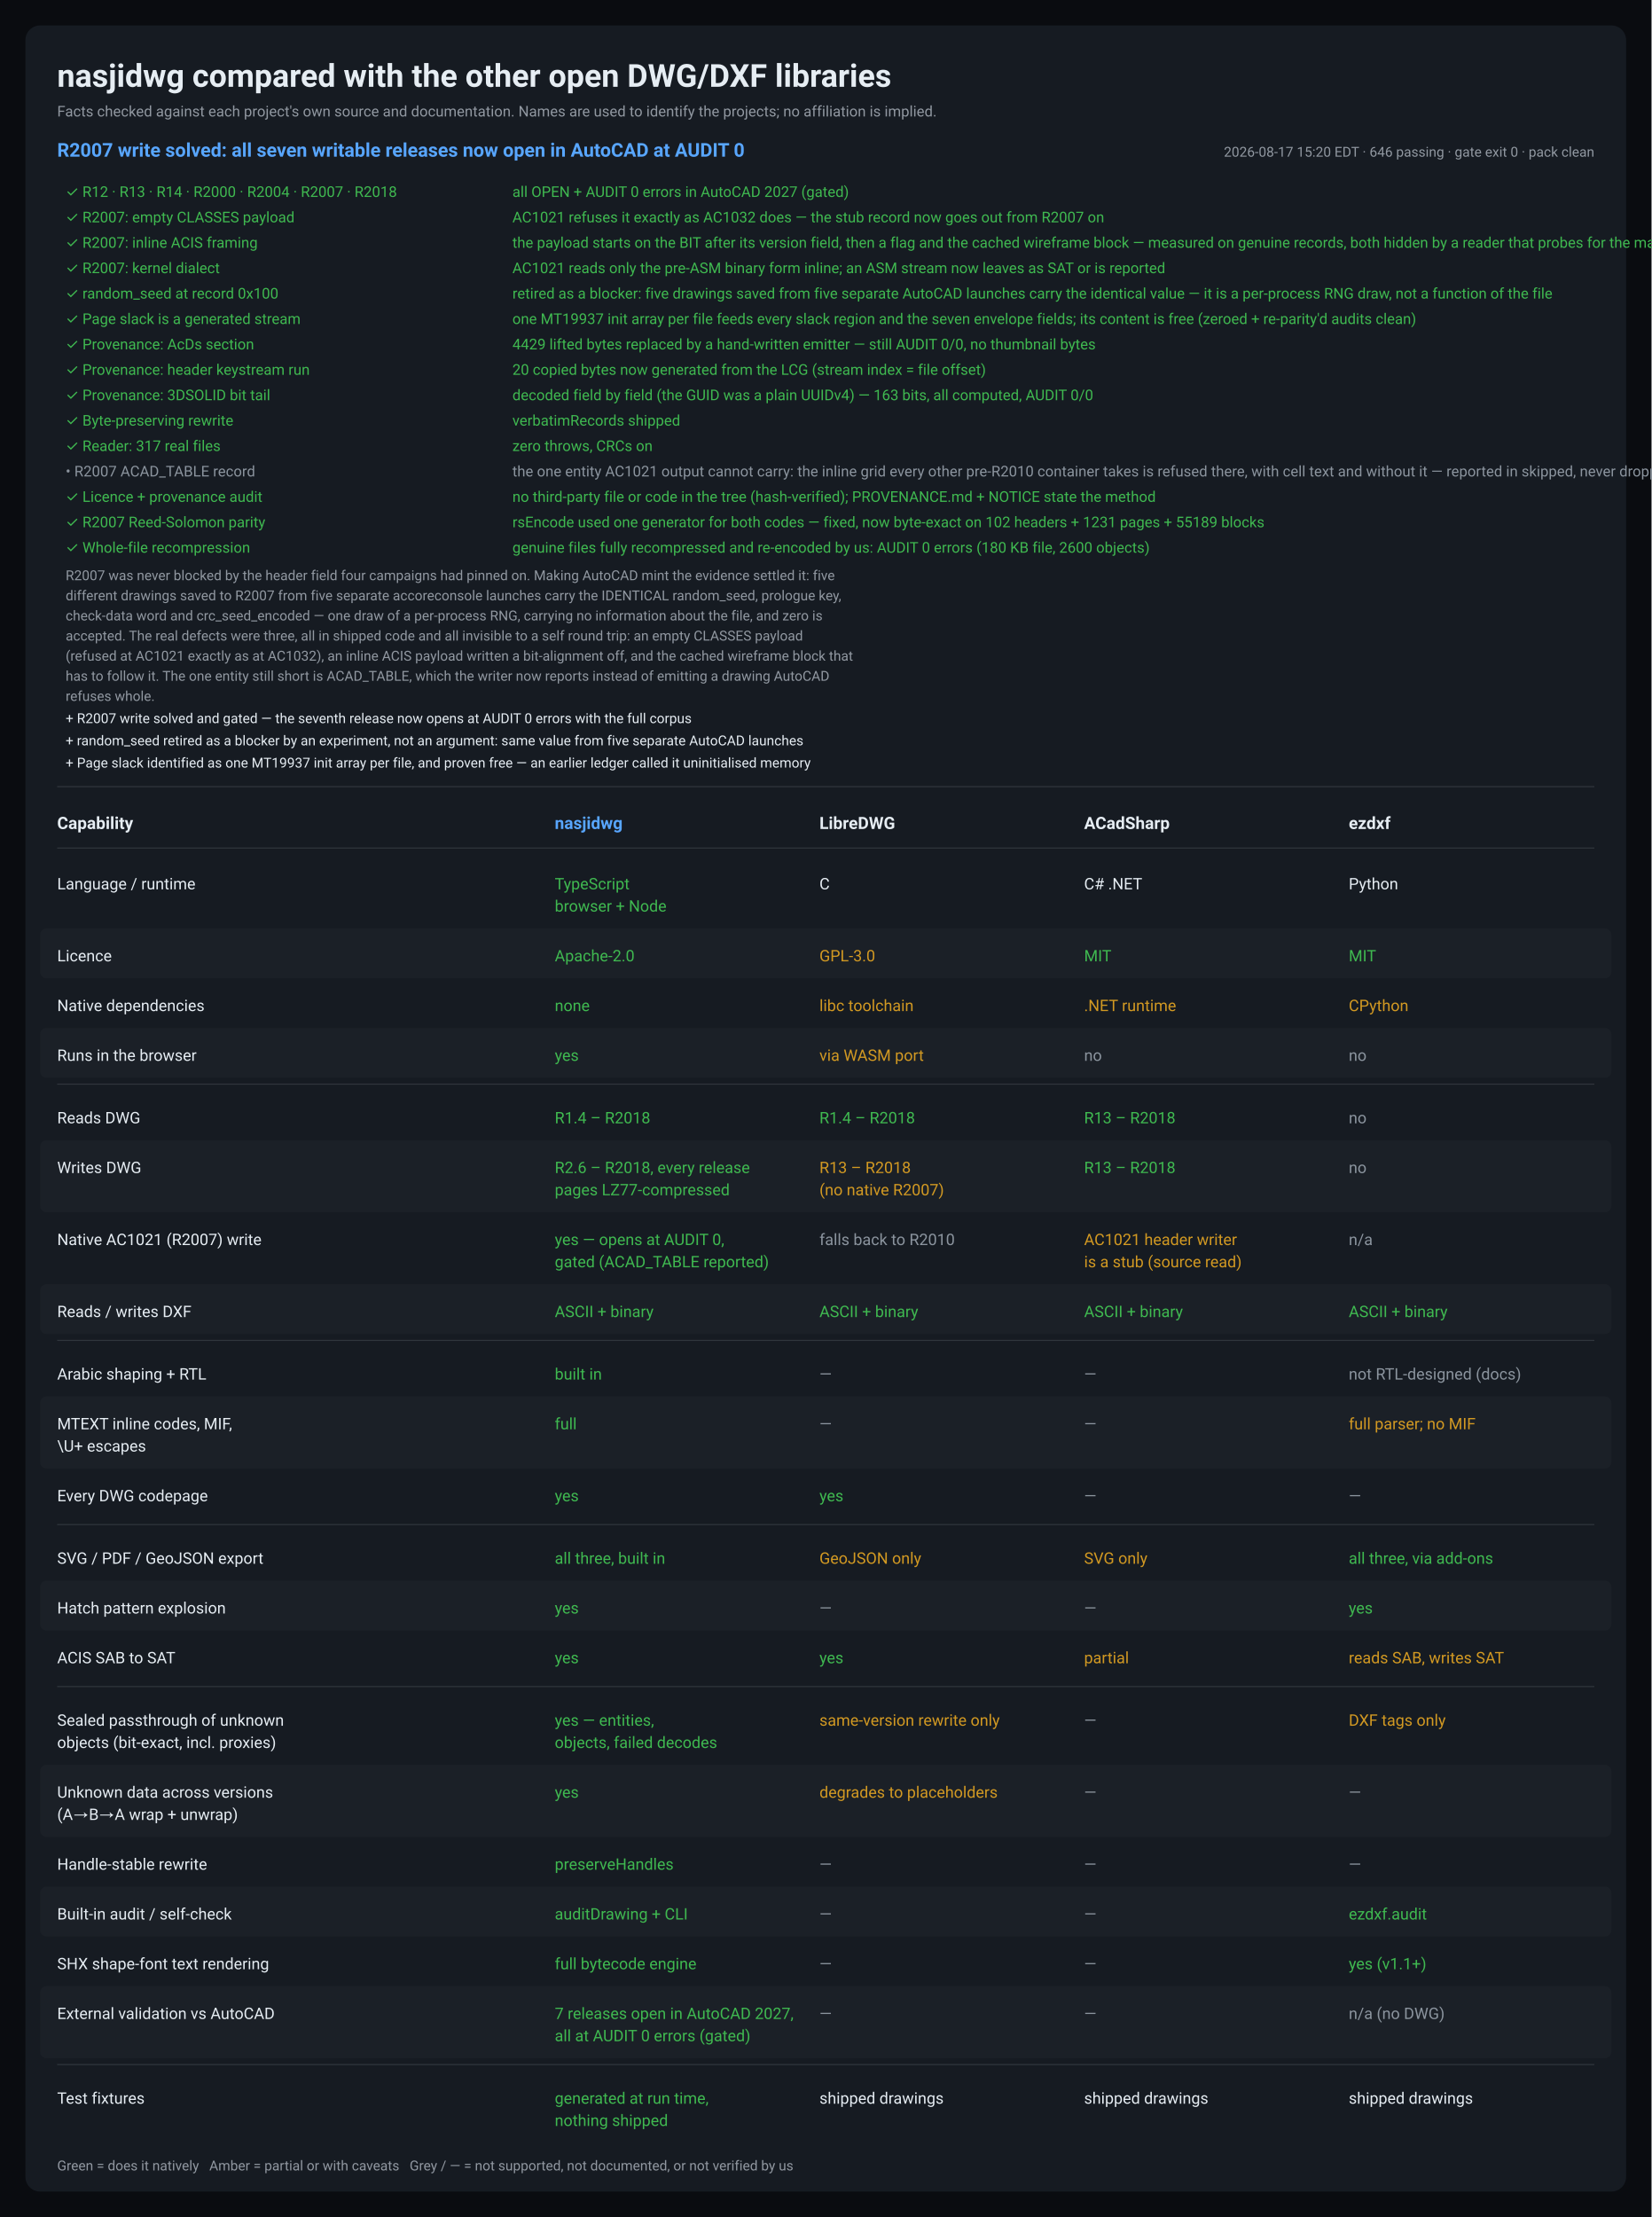
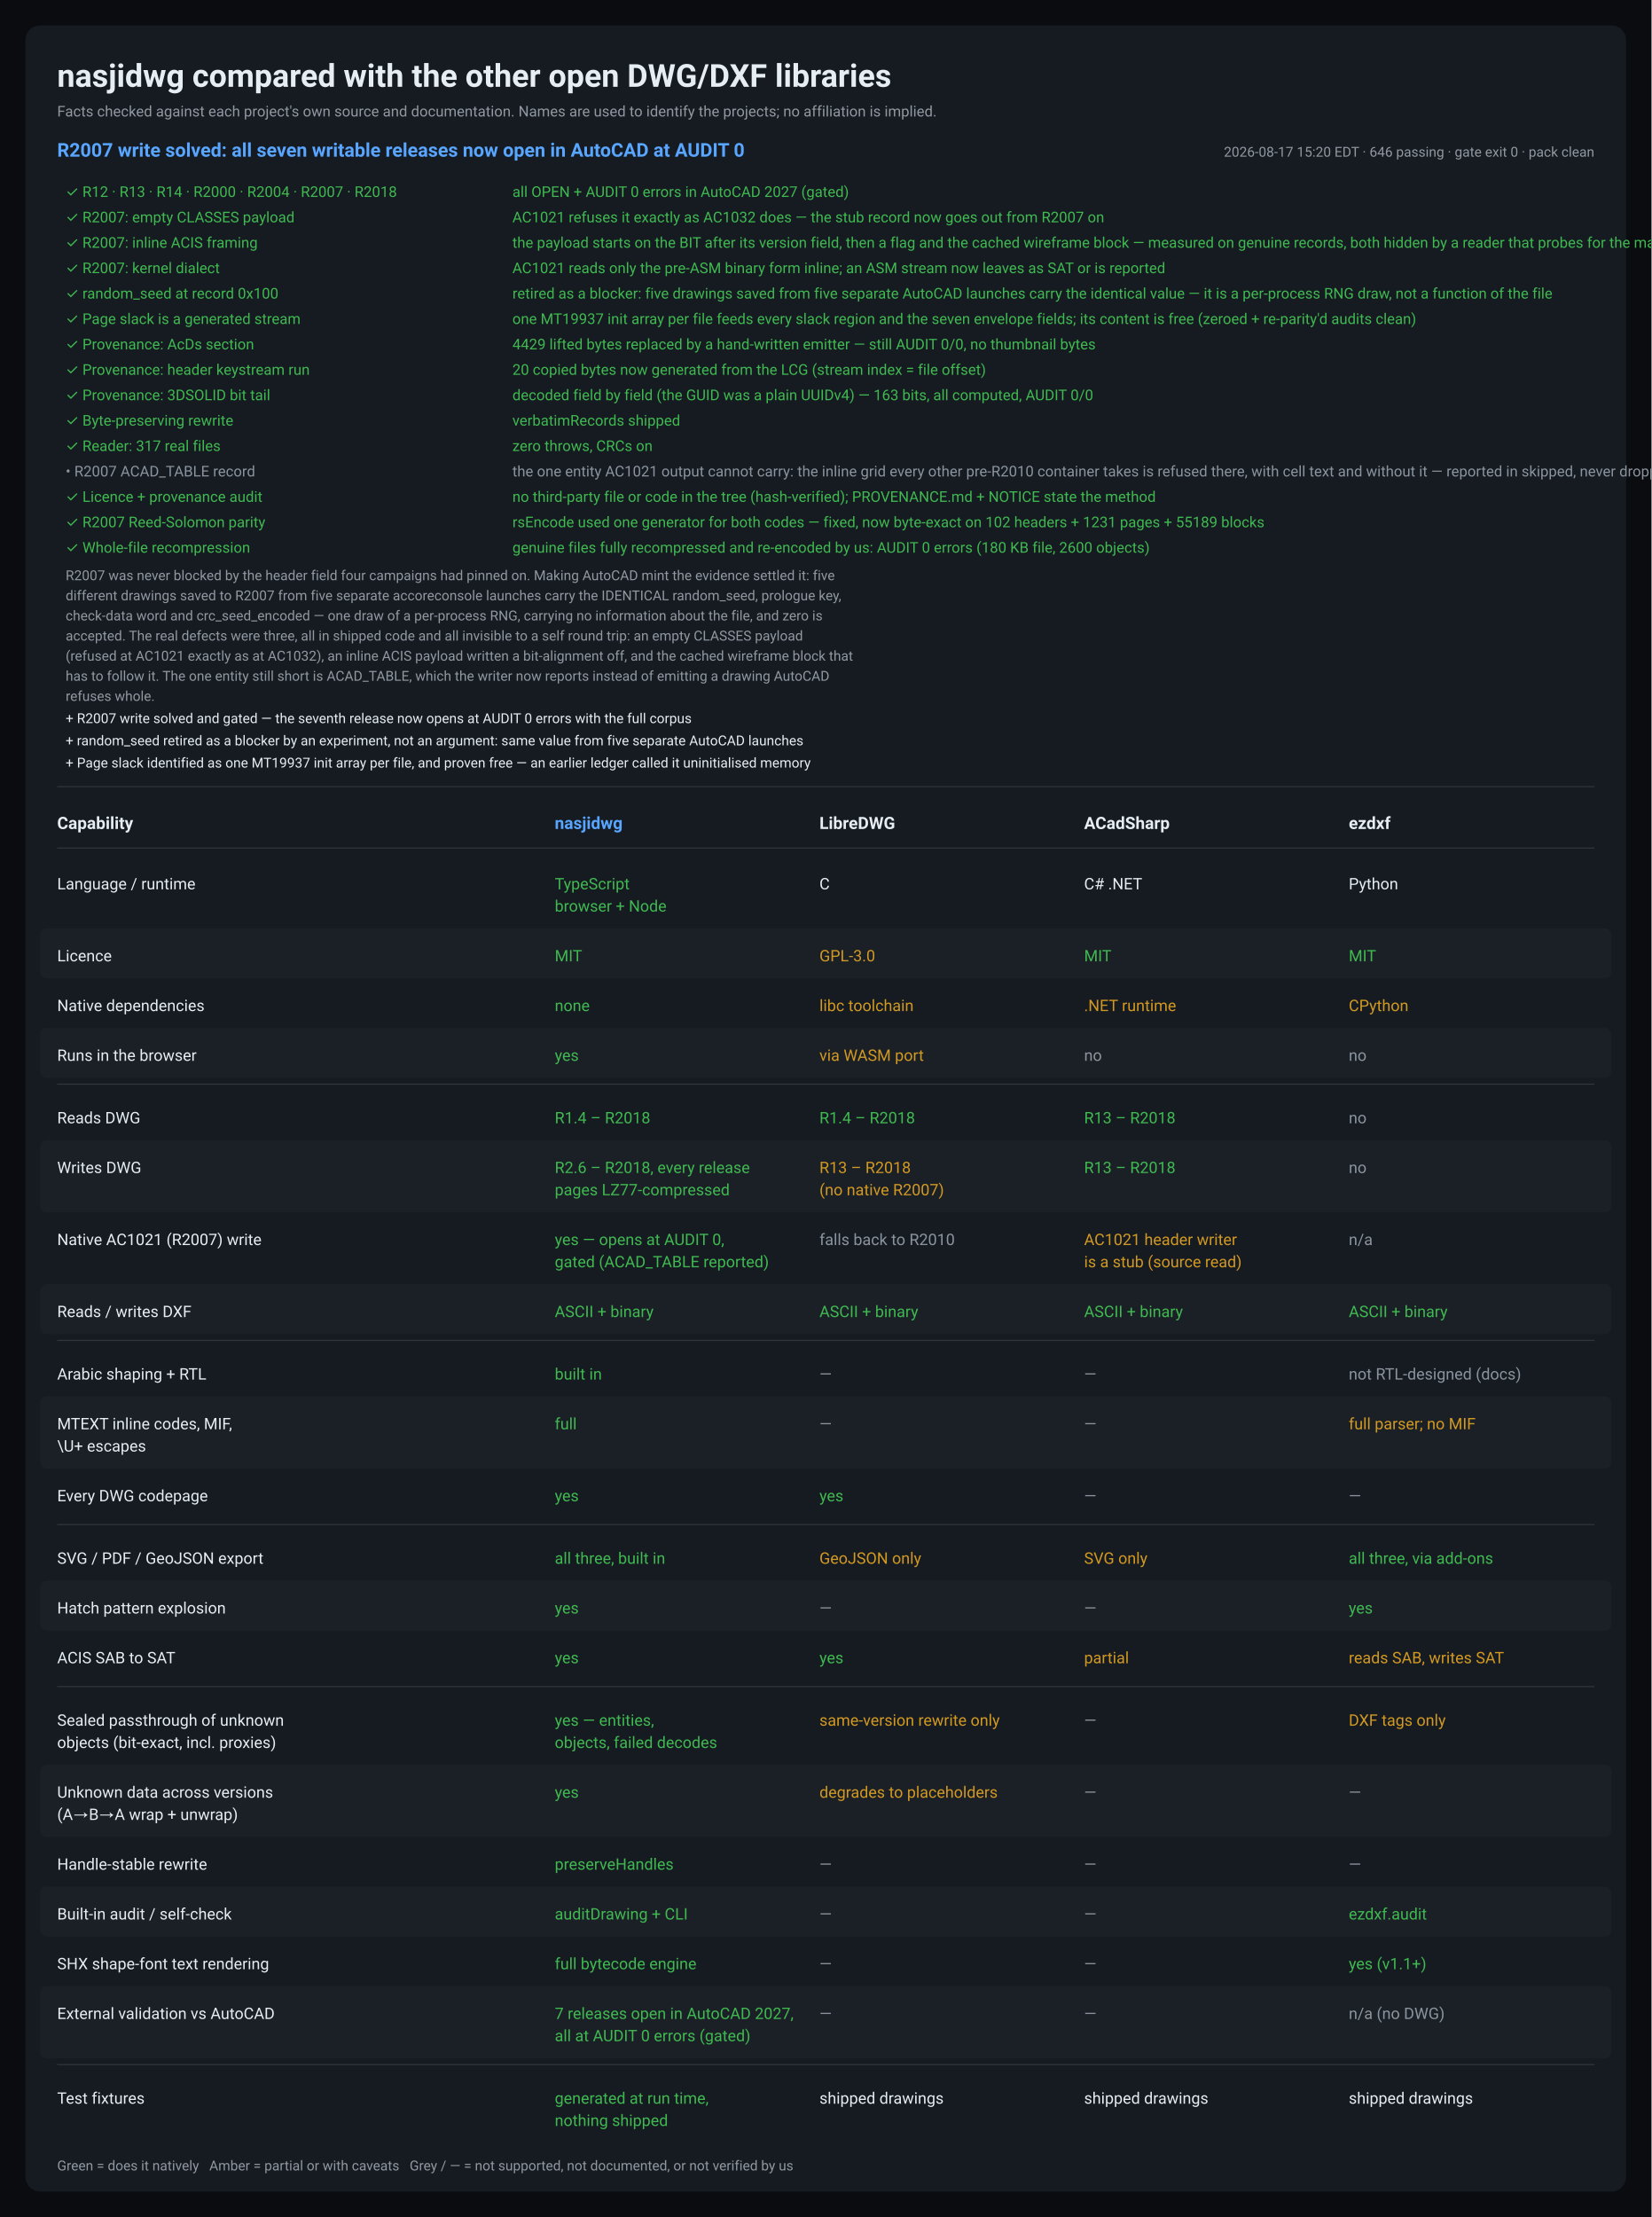
<svg xmlns="http://www.w3.org/2000/svg" width="1560" height="2094" viewBox="0 0 1560 2094" font-family="Segoe UI, -apple-system, Roboto, Helvetica, Arial, sans-serif">
  <rect width="1560" height="2094" fill="#0a0c10" />
  <rect x="24" y="24" width="1512" height="2046" rx="14" fill="#161b22" />
  <text x="54" y="82" font-size="30" font-weight="700" fill="#e6edf3">nasjidwg compared with the other open DWG/DXF libraries</text>
  <text x="54" y="110" font-size="14" fill="#9198a1">Facts checked against each project's own source and documentation. Names are used to identify the projects; no affiliation is implied.</text>
  <text x="54" y="148" font-size="18" font-weight="700" fill="#58a6ff">R2007 write solved: all seven writable releases now open in AutoCAD at AUDIT 0</text>
  <text x="1506" y="148" text-anchor="end" font-size="13" fill="#9198a1">2026-08-17 15:20 EDT   ·   646 passing · gate exit 0 · pack clean</text>
  <text x="62" y="186" font-size="14" fill="#3fb950">✓  R12 · R13 · R14 · R2000 · R2004 · R2007 · R2018</text>
  <text x="484" y="186" font-size="14" fill="#3fb950">all OPEN + AUDIT 0 errors in AutoCAD 2027 (gated)</text>
  <text x="62" y="210" font-size="14" fill="#3fb950">✓  R2007: empty CLASSES payload</text>
  <text x="484" y="210" font-size="14" fill="#3fb950">AC1021 refuses it exactly as AC1032 does — the stub record now goes out from R2007 on</text>
  <text x="62" y="234" font-size="14" fill="#3fb950">✓  R2007: inline ACIS framing</text>
  <text x="484" y="234" font-size="14" fill="#3fb950">the payload starts on the BIT after its version field, then a flag and the cached wireframe block — measured on genuine records, both hidden by a reader that probes for the magic</text>
  <text x="62" y="258" font-size="14" fill="#3fb950">✓  R2007: kernel dialect</text>
  <text x="484" y="258" font-size="14" fill="#3fb950">AC1021 reads only the pre-ASM binary form inline; an ASM stream now leaves as SAT or is reported</text>
  <text x="62" y="282" font-size="14" fill="#3fb950">✓  random_seed at record 0x100</text>
  <text x="484" y="282" font-size="14" fill="#3fb950">retired as a blocker: five drawings saved from five separate AutoCAD launches carry the identical value — it is a per-process RNG draw, not a function of the file</text>
  <text x="62" y="306" font-size="14" fill="#3fb950">✓  Page slack is a generated stream</text>
  <text x="484" y="306" font-size="14" fill="#3fb950">one MT19937 init array per file feeds every slack region and the seven envelope fields; its content is free (zeroed + re-parity'd audits clean)</text>
  <text x="62" y="330" font-size="14" fill="#3fb950">✓  Provenance: AcDs section</text>
  <text x="484" y="330" font-size="14" fill="#3fb950">4429 lifted bytes replaced by a hand-written emitter — still AUDIT 0/0, no thumbnail bytes</text>
  <text x="62" y="354" font-size="14" fill="#3fb950">✓  Provenance: header keystream run</text>
  <text x="484" y="354" font-size="14" fill="#3fb950">20 copied bytes now generated from the LCG (stream index = file offset)</text>
  <text x="62" y="378" font-size="14" fill="#3fb950">✓  Provenance: 3DSOLID bit tail</text>
  <text x="484" y="378" font-size="14" fill="#3fb950">decoded field by field (the GUID was a plain UUIDv4) — 163 bits, all computed, AUDIT 0/0</text>
  <text x="62" y="402" font-size="14" fill="#3fb950">✓  Byte-preserving rewrite</text>
  <text x="484" y="402" font-size="14" fill="#3fb950">verbatimRecords shipped</text>
  <text x="62" y="426" font-size="14" fill="#3fb950">✓  Reader: 317 real files</text>
  <text x="484" y="426" font-size="14" fill="#3fb950">zero throws, CRCs on</text>
  <text x="62" y="450" font-size="14" fill="#8b949e">•  R2007 ACAD_TABLE record</text>
  <text x="484" y="450" font-size="14" fill="#8b949e">the one entity AC1021 output cannot carry: the inline grid every other pre-R2010 container takes is refused there, with cell text and without it — reported in skipped, never dropped silently</text>
  <text x="62" y="474" font-size="14" fill="#3fb950">✓  Licence + provenance audit</text>
  <text x="484" y="474" font-size="14" fill="#3fb950">no third-party file or code in the tree (hash-verified); PROVENANCE.md + NOTICE state the method</text>
  <text x="62" y="498" font-size="14" fill="#3fb950">✓  R2007 Reed-Solomon parity</text>
  <text x="484" y="498" font-size="14" fill="#3fb950">rsEncode used one generator for both codes — fixed, now byte-exact on 102 headers + 1231 pages + 55189 blocks</text>
  <text x="62" y="522" font-size="14" fill="#3fb950">✓  Whole-file recompression</text>
  <text x="484" y="522" font-size="14" fill="#3fb950">genuine files fully recompressed and re-encoded by us: AUDIT 0 errors (180 KB file, 2600 objects)</text>
  <text x="62" y="548" font-size="13" fill="#9198a1">R2007 was never blocked by the header field four campaigns had pinned on. Making AutoCAD mint the evidence settled it: five</text>
  <text x="62" y="567" font-size="13" fill="#9198a1">different drawings saved to R2007 from five separate accoreconsole launches carry the IDENTICAL random_seed, prologue key,</text>
  <text x="62" y="586" font-size="13" fill="#9198a1">check-data word and crc_seed_encoded — one draw of a per-process RNG, carrying no information about the file, and zero is</text>
  <text x="62" y="605" font-size="13" fill="#9198a1">accepted. The real defects were three, all in shipped code and all invisible to a self round trip: an empty CLASSES payload</text>
  <text x="62" y="624" font-size="13" fill="#9198a1">(refused at AC1021 exactly as at AC1032), an inline ACIS payload written a bit-alignment off, and the cached wireframe block that</text>
  <text x="62" y="643" font-size="13" fill="#9198a1">has to follow it. The one entity still short is ACAD_TABLE, which the writer now reports instead of emitting a drawing AutoCAD</text>
  <text x="62" y="662" font-size="13" fill="#9198a1">refuses whole.</text>
  <text x="62" y="683" font-size="13" fill="#e6edf3">+ R2007 write solved and gated — the seventh release now opens at AUDIT 0 errors with the full corpus</text>
  <text x="62" y="704" font-size="13" fill="#e6edf3">+ random_seed retired as a blocker by an experiment, not an argument: same value from five separate AutoCAD launches</text>
  <text x="62" y="725" font-size="13" fill="#e6edf3">+ Page slack identified as one MT19937 init array per file, and proven free — an earlier ledger called it uninitialised memory</text>
  <line x1="54" y1="743" x2="1506" y2="743" stroke="#30363d" />
  <text x="54" y="783" font-size="16" font-weight="600" fill="#e6edf3">Capability</text>
  <text x="524" y="783" font-size="16" font-weight="600" fill="#58a6ff">nasjidwg</text>
  <text x="774" y="783" font-size="16" font-weight="600" fill="#e6edf3">LibreDWG</text>
  <text x="1024" y="783" font-size="16" font-weight="600" fill="#e6edf3">ACadSharp</text>
  <text x="1274" y="783" font-size="16" font-weight="600" fill="#e6edf3">ezdxf</text>
  <line x1="54" y1="801" x2="1506" y2="801" stroke="#30363d" />
  <text x="54" y="840" font-size="15" fill="#e6edf3">Language / runtime</text>
  <text x="524" y="840" font-size="15" fill="#3fb950">TypeScript</text>
  <text x="524" y="861" font-size="15" fill="#3fb950">browser + Node</text>
  <text x="774" y="840" font-size="15" fill="#e6edf3">C</text>
  <text x="1024" y="840" font-size="15" fill="#e6edf3">C#  .NET</text>
  <text x="1274" y="840" font-size="15" fill="#e6edf3">Python</text>
  <rect x="38" y="877" width="1484" height="47" rx="6" fill="rgba(255,255,255,0.025)" />
  <text x="54" y="908" font-size="15" fill="#e6edf3">Licence</text>
-   <text x="524" y="908" font-size="15" fill="#3fb950">Apache-2.0</text>
+   <text x="524" y="908" font-size="15" fill="#3fb950">MIT</text>
  <text x="774" y="908" font-size="15" fill="#d29922">GPL-3.0</text>
  <text x="1024" y="908" font-size="15" fill="#3fb950">MIT</text>
  <text x="1274" y="908" font-size="15" fill="#3fb950">MIT</text>
  <text x="54" y="955" font-size="15" fill="#e6edf3">Native dependencies</text>
  <text x="524" y="955" font-size="15" fill="#3fb950">none</text>
  <text x="774" y="955" font-size="15" fill="#d29922">libc toolchain</text>
  <text x="1024" y="955" font-size="15" fill="#d29922">.NET runtime</text>
  <text x="1274" y="955" font-size="15" fill="#d29922">CPython</text>
  <rect x="38" y="971" width="1484" height="47" rx="6" fill="rgba(255,255,255,0.025)" />
  <text x="54" y="1002" font-size="15" fill="#e6edf3">Runs in the browser</text>
  <text x="524" y="1002" font-size="15" fill="#3fb950">yes</text>
  <text x="774" y="1002" font-size="15" fill="#d29922">via WASM port</text>
  <text x="1024" y="1002" font-size="15" fill="#8b949e">no</text>
  <text x="1274" y="1002" font-size="15" fill="#8b949e">no</text>
  <line x1="54" y1="1024" x2="1506" y2="1024" stroke="#30363d" />
  <text x="54" y="1061" font-size="15" fill="#e6edf3">Reads DWG</text>
  <text x="524" y="1061" font-size="15" fill="#3fb950">R1.4 – R2018</text>
  <text x="774" y="1061" font-size="15" fill="#3fb950">R1.4 – R2018</text>
  <text x="1024" y="1061" font-size="15" fill="#3fb950">R13 – R2018</text>
  <text x="1274" y="1061" font-size="15" fill="#8b949e">no</text>
  <rect x="38" y="1077" width="1484" height="68" rx="6" fill="rgba(255,255,255,0.025)" />
  <text x="54" y="1108" font-size="15" fill="#e6edf3">Writes DWG</text>
  <text x="524" y="1108" font-size="15" fill="#3fb950">R2.6 – R2018, every release</text>
  <text x="524" y="1129" font-size="15" fill="#3fb950">pages LZ77-compressed</text>
  <text x="774" y="1108" font-size="15" fill="#d29922">R13 – R2018</text>
  <text x="774" y="1129" font-size="15" fill="#d29922">(no native R2007)</text>
  <text x="1024" y="1108" font-size="15" fill="#3fb950">R13 – R2018</text>
  <text x="1274" y="1108" font-size="15" fill="#8b949e">no</text>
  <text x="54" y="1176" font-size="15" fill="#e6edf3">Native AC1021 (R2007) write</text>
  <text x="524" y="1176" font-size="15" fill="#3fb950">yes — opens at AUDIT 0,</text>
  <text x="524" y="1197" font-size="15" fill="#3fb950">gated (ACAD_TABLE reported)</text>
  <text x="774" y="1176" font-size="15" fill="#8b949e">falls back to R2010</text>
  <text x="1024" y="1176" font-size="15" fill="#d29922">AC1021 header writer</text>
  <text x="1024" y="1197" font-size="15" fill="#d29922">is a stub (source read)</text>
  <text x="1274" y="1176" font-size="15" fill="#8b949e">n/a</text>
  <rect x="38" y="1213" width="1484" height="47" rx="6" fill="rgba(255,255,255,0.025)" />
  <text x="54" y="1244" font-size="15" fill="#e6edf3">Reads / writes DXF</text>
  <text x="524" y="1244" font-size="15" fill="#3fb950">ASCII + binary</text>
  <text x="774" y="1244" font-size="15" fill="#3fb950">ASCII + binary</text>
  <text x="1024" y="1244" font-size="15" fill="#3fb950">ASCII + binary</text>
  <text x="1274" y="1244" font-size="15" fill="#3fb950">ASCII + binary</text>
  <line x1="54" y1="1266" x2="1506" y2="1266" stroke="#30363d" />
  <text x="54" y="1303" font-size="15" fill="#e6edf3">Arabic shaping + RTL</text>
  <text x="524" y="1303" font-size="15" fill="#3fb950">built in</text>
  <text x="774" y="1303" font-size="15" fill="#8b949e">—</text>
  <text x="1024" y="1303" font-size="15" fill="#8b949e">—</text>
  <text x="1274" y="1303" font-size="15" fill="#8b949e">not RTL-designed (docs)</text>
  <rect x="38" y="1319" width="1484" height="68" rx="6" fill="rgba(255,255,255,0.025)" />
  <text x="54" y="1350" font-size="15" fill="#e6edf3">MTEXT inline codes, MIF,</text>
  <text x="54" y="1371" font-size="15" fill="#e6edf3">\U+ escapes</text>
  <text x="524" y="1350" font-size="15" fill="#3fb950">full</text>
  <text x="774" y="1350" font-size="15" fill="#8b949e">—</text>
  <text x="1024" y="1350" font-size="15" fill="#8b949e">—</text>
  <text x="1274" y="1350" font-size="15" fill="#d29922">full parser; no MIF</text>
  <text x="54" y="1418" font-size="15" fill="#e6edf3">Every DWG codepage</text>
  <text x="524" y="1418" font-size="15" fill="#3fb950">yes</text>
  <text x="774" y="1418" font-size="15" fill="#3fb950">yes</text>
  <text x="1024" y="1418" font-size="15" fill="#8b949e">—</text>
  <text x="1274" y="1418" font-size="15" fill="#8b949e">—</text>
  <line x1="54" y1="1440" x2="1506" y2="1440" stroke="#30363d" />
  <text x="54" y="1477" font-size="15" fill="#e6edf3">SVG / PDF / GeoJSON export</text>
  <text x="524" y="1477" font-size="15" fill="#3fb950">all three, built in</text>
  <text x="774" y="1477" font-size="15" fill="#d29922">GeoJSON only</text>
  <text x="1024" y="1477" font-size="15" fill="#d29922">SVG only</text>
  <text x="1274" y="1477" font-size="15" fill="#3fb950">all three, via add-ons</text>
  <rect x="38" y="1493" width="1484" height="47" rx="6" fill="rgba(255,255,255,0.025)" />
  <text x="54" y="1524" font-size="15" fill="#e6edf3">Hatch pattern explosion</text>
  <text x="524" y="1524" font-size="15" fill="#3fb950">yes</text>
  <text x="774" y="1524" font-size="15" fill="#8b949e">—</text>
  <text x="1024" y="1524" font-size="15" fill="#8b949e">—</text>
  <text x="1274" y="1524" font-size="15" fill="#3fb950">yes</text>
  <text x="54" y="1571" font-size="15" fill="#e6edf3">ACIS SAB to SAT</text>
  <text x="524" y="1571" font-size="15" fill="#3fb950">yes</text>
  <text x="774" y="1571" font-size="15" fill="#3fb950">yes</text>
  <text x="1024" y="1571" font-size="15" fill="#d29922">partial</text>
  <text x="1274" y="1571" font-size="15" fill="#d29922">reads SAB, writes SAT</text>
  <line x1="54" y1="1593" x2="1506" y2="1593" stroke="#30363d" />
  <text x="54" y="1630" font-size="15" fill="#e6edf3">Sealed passthrough of unknown</text>
  <text x="54" y="1651" font-size="15" fill="#e6edf3">objects (bit-exact, incl. proxies)</text>
  <text x="524" y="1630" font-size="15" fill="#3fb950">yes — entities,</text>
  <text x="524" y="1651" font-size="15" fill="#3fb950">objects, failed decodes</text>
  <text x="774" y="1630" font-size="15" fill="#d29922">same-version rewrite only</text>
  <text x="1024" y="1630" font-size="15" fill="#8b949e">—</text>
  <text x="1274" y="1630" font-size="15" fill="#d29922">DXF tags only</text>
  <rect x="38" y="1667" width="1484" height="68" rx="6" fill="rgba(255,255,255,0.025)" />
  <text x="54" y="1698" font-size="15" fill="#e6edf3">Unknown data across versions</text>
  <text x="54" y="1719" font-size="15" fill="#e6edf3">(A→B→A wrap + unwrap)</text>
  <text x="524" y="1698" font-size="15" fill="#3fb950">yes</text>
  <text x="774" y="1698" font-size="15" fill="#d29922">degrades to placeholders</text>
  <text x="1024" y="1698" font-size="15" fill="#8b949e">—</text>
  <text x="1274" y="1698" font-size="15" fill="#8b949e">—</text>
  <text x="54" y="1766" font-size="15" fill="#e6edf3">Handle-stable rewrite</text>
  <text x="524" y="1766" font-size="15" fill="#3fb950">preserveHandles</text>
  <text x="774" y="1766" font-size="15" fill="#8b949e">—</text>
  <text x="1024" y="1766" font-size="15" fill="#8b949e">—</text>
  <text x="1274" y="1766" font-size="15" fill="#8b949e">—</text>
  <rect x="38" y="1782" width="1484" height="47" rx="6" fill="rgba(255,255,255,0.025)" />
  <text x="54" y="1813" font-size="15" fill="#e6edf3">Built-in audit / self-check</text>
  <text x="524" y="1813" font-size="15" fill="#3fb950">auditDrawing + CLI</text>
  <text x="774" y="1813" font-size="15" fill="#8b949e">—</text>
  <text x="1024" y="1813" font-size="15" fill="#8b949e">—</text>
  <text x="1274" y="1813" font-size="15" fill="#3fb950">ezdxf.audit</text>
  <text x="54" y="1860" font-size="15" fill="#e6edf3">SHX shape-font text rendering</text>
  <text x="524" y="1860" font-size="15" fill="#3fb950">full bytecode engine</text>
  <text x="774" y="1860" font-size="15" fill="#8b949e">—</text>
  <text x="1024" y="1860" font-size="15" fill="#8b949e">—</text>
  <text x="1274" y="1860" font-size="15" fill="#3fb950">yes (v1.1+)</text>
  <rect x="38" y="1876" width="1484" height="68" rx="6" fill="rgba(255,255,255,0.025)" />
  <text x="54" y="1907" font-size="15" fill="#e6edf3">External validation vs AutoCAD</text>
  <text x="524" y="1907" font-size="15" fill="#3fb950">7 releases open in AutoCAD 2027,</text>
  <text x="524" y="1928" font-size="15" fill="#3fb950">all at AUDIT 0 errors (gated)</text>
  <text x="774" y="1907" font-size="15" fill="#8b949e">—</text>
  <text x="1024" y="1907" font-size="15" fill="#8b949e">—</text>
  <text x="1274" y="1907" font-size="15" fill="#8b949e">n/a (no DWG)</text>
  <line x1="54" y1="1950" x2="1506" y2="1950" stroke="#30363d" />
  <text x="54" y="1987" font-size="15" fill="#e6edf3">Test fixtures</text>
  <text x="524" y="1987" font-size="15" fill="#3fb950">generated at run time,</text>
  <text x="524" y="2008" font-size="15" fill="#3fb950">nothing shipped</text>
  <text x="774" y="1987" font-size="15" fill="#e6edf3">shipped drawings</text>
  <text x="1024" y="1987" font-size="15" fill="#e6edf3">shipped drawings</text>
  <text x="1274" y="1987" font-size="15" fill="#e6edf3">shipped drawings</text>
  <text x="54" y="2050" font-size="13" fill="#9198a1">Green = does it natively   Amber = partial or with caveats   Grey / — = not supported, not documented, or not verified by us</text>
</svg>
